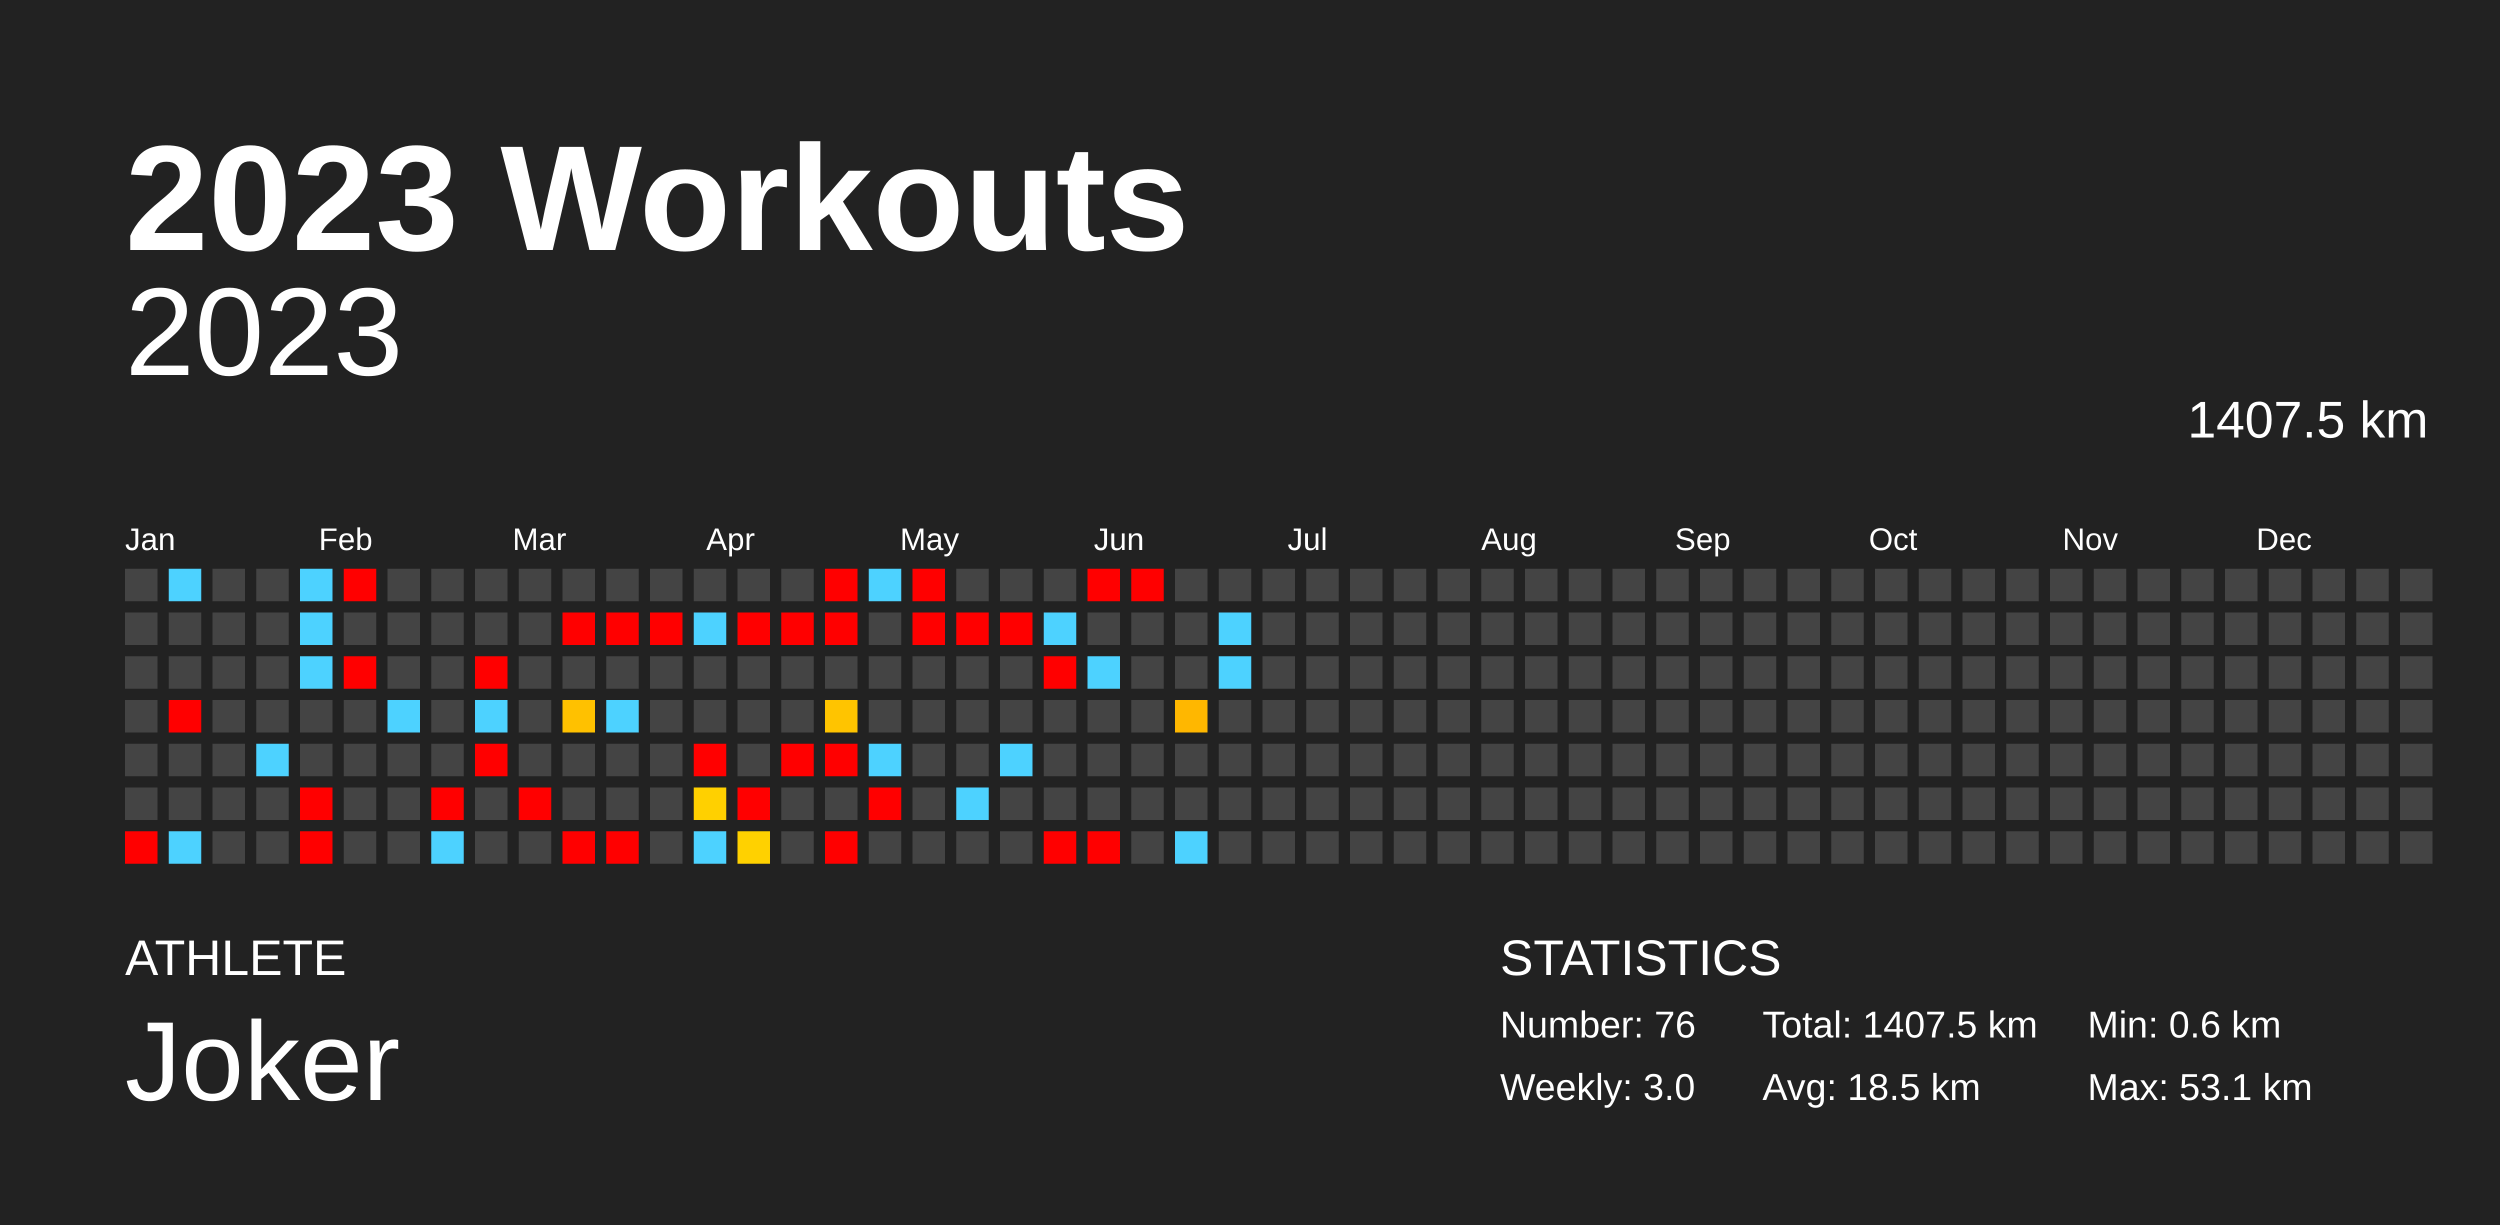
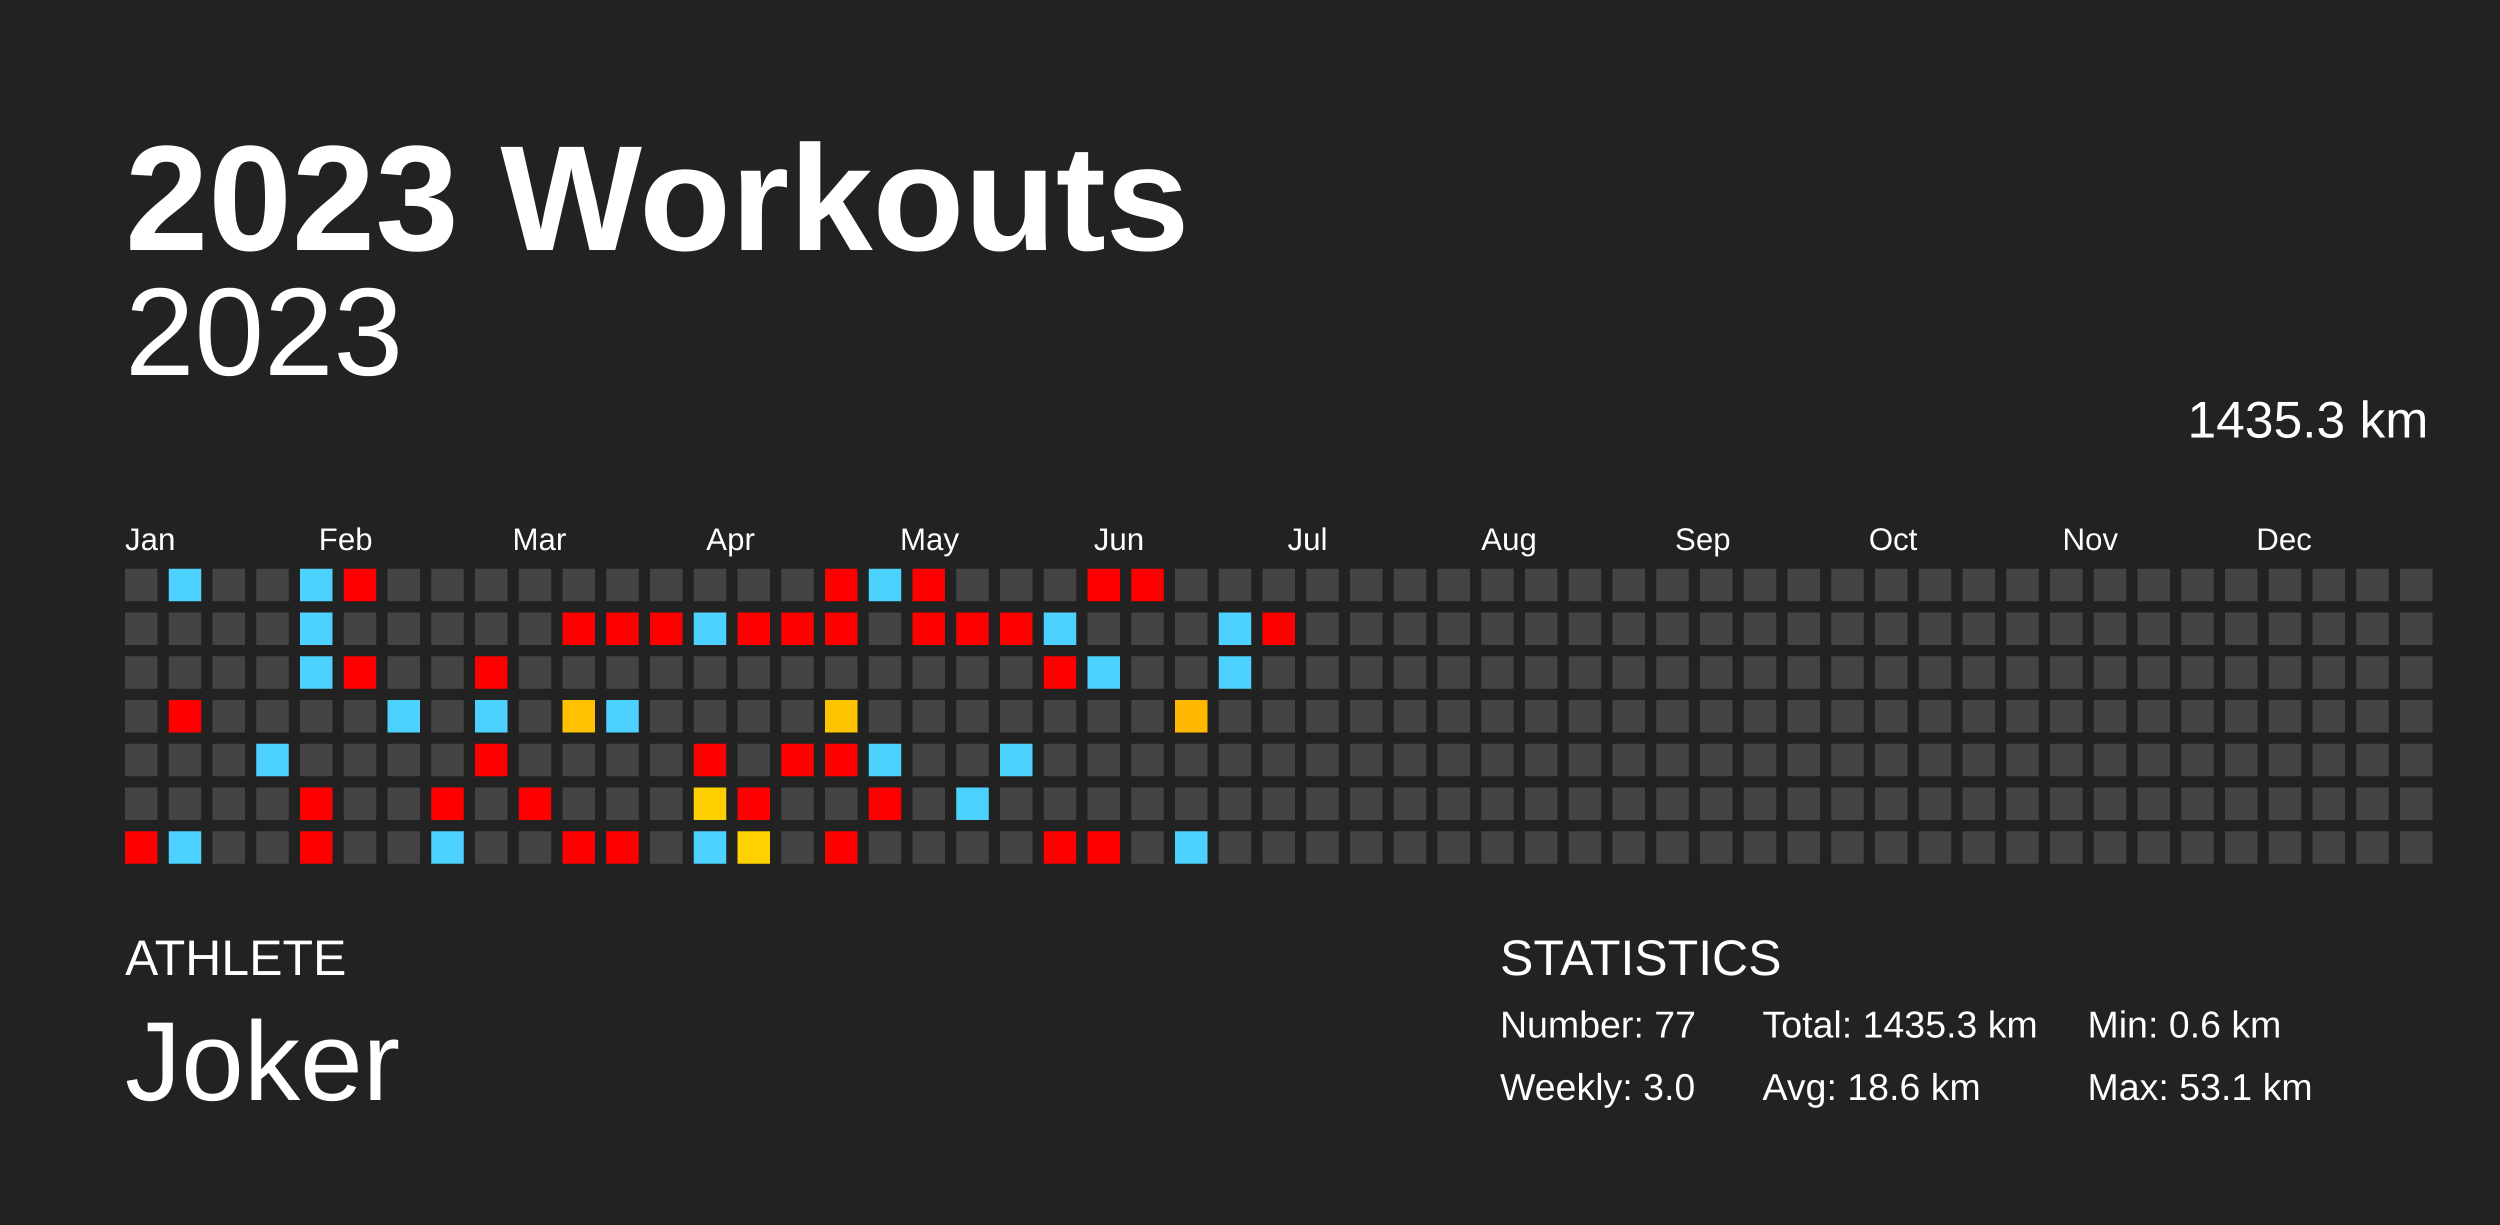
<svg xmlns="http://www.w3.org/2000/svg" baseProfile="full" height="98mm" version="1.1" viewBox="0,0,200,98" width="200mm">
  <defs />
  <rect fill="#222222" height="98" width="200" x="0" y="0" />
  <text fill="#FFFFFF" style="font-size:12px; font-family:Arial; font-weight:bold;" x="10" y="20">2023 Workouts</text>
  <text fill="#FFFFFF" style="font-size:4px; font-family:Arial" x="10" y="78">ATHLETE</text>
  <text fill="#FFFFFF" style="font-size:9px; font-family:Arial" x="10" y="88">Joker</text>
  <text fill="#FFFFFF" style="font-size:4px; font-family:Arial" x="120" y="78">STATISTICS</text>
-   <text fill="#FFFFFF" style="font-size:3px; font-family:Arial" x="120" y="83">Number: 76</text>
+   <text fill="#FFFFFF" style="font-size:3px; font-family:Arial" x="120" y="83">Number: 77</text>
  <text fill="#FFFFFF" style="font-size:3px; font-family:Arial" x="120" y="88">Weekly: 3.0</text>
-   <text fill="#FFFFFF" style="font-size:3px; font-family:Arial" x="141" y="83">Total: 1407.5 km</text>
-   <text fill="#FFFFFF" style="font-size:3px; font-family:Arial" x="141" y="88">Avg: 18.5 km</text>
+   <text fill="#FFFFFF" style="font-size:3px; font-family:Arial" x="141" y="83">Total: 1435.3 km</text>
+   <text fill="#FFFFFF" style="font-size:3px; font-family:Arial" x="141" y="88">Avg: 18.6 km</text>
  <text fill="#FFFFFF" style="font-size:3px; font-family:Arial" x="167" y="83">Min: 0.6 km</text>
  <text fill="#FFFFFF" style="font-size:3px; font-family:Arial" x="167" y="88">Max: 53.1 km</text>
  <text alignment-baseline="hanging" fill="#FFFFFF" style="font-size:10.0px; font-family:Arial;" x="10" y="30">2023</text>
-   <text alignment-baseline="hanging" fill="#FFFFFF" style="font-size:4.125px; font-family:Arial;" x="175" y="35">1407.5 km</text>
+   <text alignment-baseline="hanging" fill="#FFFFFF" style="font-size:4.125px; font-family:Arial;" x="175" y="35">1435.3 km</text>
  <text fill="#FFFFFF" style="font-size:2.5px; font-family:Arial" x="10.0" y="44">Jan</text>
  <text fill="#FFFFFF" style="font-size:2.5px; font-family:Arial" x="25.5" y="44">Feb</text>
  <text fill="#FFFFFF" style="font-size:2.5px; font-family:Arial" x="41.0" y="44">Mar</text>
  <text fill="#FFFFFF" style="font-size:2.5px; font-family:Arial" x="56.5" y="44">Apr</text>
  <text fill="#FFFFFF" style="font-size:2.5px; font-family:Arial" x="72.0" y="44">May</text>
  <text fill="#FFFFFF" style="font-size:2.5px; font-family:Arial" x="87.5" y="44">Jun</text>
  <text fill="#FFFFFF" style="font-size:2.5px; font-family:Arial" x="103.0" y="44">Jul</text>
  <text fill="#FFFFFF" style="font-size:2.5px; font-family:Arial" x="118.5" y="44">Aug</text>
  <text fill="#FFFFFF" style="font-size:2.5px; font-family:Arial" x="134.0" y="44">Sep</text>
  <text fill="#FFFFFF" style="font-size:2.5px; font-family:Arial" x="149.5" y="44">Oct</text>
  <text fill="#FFFFFF" style="font-size:2.5px; font-family:Arial" x="165.0" y="44">Nov</text>
  <text fill="#FFFFFF" style="font-size:2.5px; font-family:Arial" x="180.5" y="44">Dec</text>
  <rect fill="#444444" height="2.6" width="2.6" x="10.0" y="45.5" />
  <rect fill="#444444" height="2.6" width="2.6" x="10.0" y="49.0" />
  <rect fill="#444444" height="2.6" width="2.6" x="10.0" y="52.5" />
  <rect fill="#444444" height="2.6" width="2.6" x="10.0" y="56.0" />
  <rect fill="#444444" height="2.6" width="2.6" x="10.0" y="59.5" />
  <rect fill="#444444" height="2.6" width="2.6" x="10.0" y="63.0" />
  <rect fill="red" height="2.6" width="2.6" x="10.0" y="66.5" />
  <rect fill="#4dd2ff" height="2.6" width="2.6" x="13.5" y="45.5" />
  <rect fill="#444444" height="2.6" width="2.6" x="13.5" y="49.0" />
  <rect fill="#444444" height="2.6" width="2.6" x="13.5" y="52.5" />
  <rect fill="red" height="2.6" width="2.6" x="13.5" y="56.0" />
  <rect fill="#444444" height="2.6" width="2.6" x="13.5" y="59.5" />
  <rect fill="#444444" height="2.6" width="2.6" x="13.5" y="63.0" />
  <rect fill="#4dd2ff" height="2.6" width="2.6" x="13.5" y="66.5" />
  <rect fill="#444444" height="2.6" width="2.6" x="17.0" y="45.5" />
  <rect fill="#444444" height="2.6" width="2.6" x="17.0" y="49.0" />
  <rect fill="#444444" height="2.6" width="2.6" x="17.0" y="52.5" />
  <rect fill="#444444" height="2.6" width="2.6" x="17.0" y="56.0" />
  <rect fill="#444444" height="2.6" width="2.6" x="17.0" y="59.5" />
  <rect fill="#444444" height="2.6" width="2.6" x="17.0" y="63.0" />
  <rect fill="#444444" height="2.6" width="2.6" x="17.0" y="66.5" />
  <rect fill="#444444" height="2.6" width="2.6" x="20.5" y="45.5" />
  <rect fill="#444444" height="2.6" width="2.6" x="20.5" y="49.0" />
  <rect fill="#444444" height="2.6" width="2.6" x="20.5" y="52.5" />
  <rect fill="#444444" height="2.6" width="2.6" x="20.5" y="56.0" />
  <rect fill="#4dd2ff" height="2.6" width="2.6" x="20.5" y="59.5" />
  <rect fill="#444444" height="2.6" width="2.6" x="20.5" y="63.0" />
  <rect fill="#444444" height="2.6" width="2.6" x="20.5" y="66.5" />
  <rect fill="#4dd2ff" height="2.6" width="2.6" x="24.0" y="45.5" />
  <rect fill="#4dd2ff" height="2.6" width="2.6" x="24.0" y="49.0" />
  <rect fill="#4dd2ff" height="2.6" width="2.6" x="24.0" y="52.5" />
  <rect fill="#444444" height="2.6" width="2.6" x="24.0" y="56.0" />
  <rect fill="#444444" height="2.6" width="2.6" x="24.0" y="59.5" />
  <rect fill="red" height="2.6" width="2.6" x="24.0" y="63.0" />
  <rect fill="red" height="2.6" width="2.6" x="24.0" y="66.5" />
  <rect fill="red" height="2.6" width="2.6" x="27.5" y="45.5" />
  <rect fill="#444444" height="2.6" width="2.6" x="27.5" y="49.0" />
  <rect fill="red" height="2.6" width="2.6" x="27.5" y="52.5" />
  <rect fill="#444444" height="2.6" width="2.6" x="27.5" y="56.0" />
  <rect fill="#444444" height="2.6" width="2.6" x="27.5" y="59.5" />
  <rect fill="#444444" height="2.6" width="2.6" x="27.5" y="63.0" />
  <rect fill="#444444" height="2.6" width="2.6" x="27.5" y="66.5" />
  <rect fill="#444444" height="2.6" width="2.6" x="31.0" y="45.5" />
  <rect fill="#444444" height="2.6" width="2.6" x="31.0" y="49.0" />
  <rect fill="#444444" height="2.6" width="2.6" x="31.0" y="52.5" />
  <rect fill="#4dd2ff" height="2.6" width="2.6" x="31.0" y="56.0" />
  <rect fill="#444444" height="2.6" width="2.6" x="31.0" y="59.5" />
  <rect fill="#444444" height="2.6" width="2.6" x="31.0" y="63.0" />
  <rect fill="#444444" height="2.6" width="2.6" x="31.0" y="66.5" />
  <rect fill="#444444" height="2.6" width="2.6" x="34.5" y="45.5" />
  <rect fill="#444444" height="2.6" width="2.6" x="34.5" y="49.0" />
  <rect fill="#444444" height="2.6" width="2.6" x="34.5" y="52.5" />
  <rect fill="#444444" height="2.6" width="2.6" x="34.5" y="56.0" />
  <rect fill="#444444" height="2.6" width="2.6" x="34.5" y="59.5" />
  <rect fill="red" height="2.6" width="2.6" x="34.5" y="63.0" />
  <rect fill="#4dd2ff" height="2.6" width="2.6" x="34.5" y="66.5" />
  <rect fill="#444444" height="2.6" width="2.6" x="38.0" y="45.5" />
  <rect fill="#444444" height="2.6" width="2.6" x="38.0" y="49.0" />
  <rect fill="red" height="2.6" width="2.6" x="38.0" y="52.5" />
  <rect fill="#4dd2ff" height="2.6" width="2.6" x="38.0" y="56.0" />
  <rect fill="red" height="2.6" width="2.6" x="38.0" y="59.5" />
  <rect fill="#444444" height="2.6" width="2.6" x="38.0" y="63.0" />
  <rect fill="#444444" height="2.6" width="2.6" x="38.0" y="66.5" />
  <rect fill="#444444" height="2.6" width="2.6" x="41.5" y="45.5" />
  <rect fill="#444444" height="2.6" width="2.6" x="41.5" y="49.0" />
  <rect fill="#444444" height="2.6" width="2.6" x="41.5" y="52.5" />
  <rect fill="#444444" height="2.6" width="2.6" x="41.5" y="56.0" />
  <rect fill="#444444" height="2.6" width="2.6" x="41.5" y="59.5" />
  <rect fill="red" height="2.6" width="2.6" x="41.5" y="63.0" />
  <rect fill="#444444" height="2.6" width="2.6" x="41.5" y="66.5" />
  <rect fill="#444444" height="2.6" width="2.6" x="45.0" y="45.5" />
  <rect fill="red" height="2.6" width="2.6" x="45.0" y="49.0" />
  <rect fill="#444444" height="2.6" width="2.6" x="45.0" y="52.5" />
  <rect fill="#ffc100" height="2.6" width="2.6" x="45.0" y="56.0" />
  <rect fill="#444444" height="2.6" width="2.6" x="45.0" y="59.5" />
  <rect fill="#444444" height="2.6" width="2.6" x="45.0" y="63.0" />
  <rect fill="red" height="2.6" width="2.6" x="45.0" y="66.5" />
  <rect fill="#444444" height="2.6" width="2.6" x="48.5" y="45.5" />
  <rect fill="red" height="2.6" width="2.6" x="48.5" y="49.0" />
  <rect fill="#444444" height="2.6" width="2.6" x="48.5" y="52.5" />
  <rect fill="#4dd2ff" height="2.6" width="2.6" x="48.5" y="56.0" />
  <rect fill="#444444" height="2.6" width="2.6" x="48.5" y="59.5" />
  <rect fill="#444444" height="2.6" width="2.6" x="48.5" y="63.0" />
  <rect fill="red" height="2.6" width="2.6" x="48.5" y="66.5" />
  <rect fill="#444444" height="2.6" width="2.6" x="52.0" y="45.5" />
  <rect fill="red" height="2.6" width="2.6" x="52.0" y="49.0" />
  <rect fill="#444444" height="2.6" width="2.6" x="52.0" y="52.5" />
  <rect fill="#444444" height="2.6" width="2.6" x="52.0" y="56.0" />
  <rect fill="#444444" height="2.6" width="2.6" x="52.0" y="59.5" />
  <rect fill="#444444" height="2.6" width="2.6" x="52.0" y="63.0" />
  <rect fill="#444444" height="2.6" width="2.6" x="52.0" y="66.5" />
  <rect fill="#444444" height="2.6" width="2.6" x="55.5" y="45.5" />
  <rect fill="#4dd2ff" height="2.6" width="2.6" x="55.5" y="49.0" />
  <rect fill="#444444" height="2.6" width="2.6" x="55.5" y="52.5" />
  <rect fill="#444444" height="2.6" width="2.6" x="55.5" y="56.0" />
  <rect fill="red" height="2.6" width="2.6" x="55.5" y="59.5" />
  <rect fill="#ffd000" height="2.6" width="2.6" x="55.5" y="63.0" />
  <rect fill="#4dd2ff" height="2.6" width="2.6" x="55.5" y="66.5" />
  <rect fill="#444444" height="2.6" width="2.6" x="59.0" y="45.5" />
  <rect fill="red" height="2.6" width="2.6" x="59.0" y="49.0" />
  <rect fill="#444444" height="2.6" width="2.6" x="59.0" y="52.5" />
  <rect fill="#444444" height="2.6" width="2.6" x="59.0" y="56.0" />
  <rect fill="#444444" height="2.6" width="2.6" x="59.0" y="59.5" />
  <rect fill="red" height="2.6" width="2.6" x="59.0" y="63.0" />
  <rect fill="#ffd100" height="2.6" width="2.6" x="59.0" y="66.5" />
  <rect fill="#444444" height="2.6" width="2.6" x="62.5" y="45.5" />
  <rect fill="red" height="2.6" width="2.6" x="62.5" y="49.0" />
  <rect fill="#444444" height="2.6" width="2.6" x="62.5" y="52.5" />
  <rect fill="#444444" height="2.6" width="2.6" x="62.5" y="56.0" />
  <rect fill="red" height="2.6" width="2.6" x="62.5" y="59.5" />
  <rect fill="#444444" height="2.6" width="2.6" x="62.5" y="63.0" />
  <rect fill="#444444" height="2.6" width="2.6" x="62.5" y="66.5" />
  <rect fill="red" height="2.6" width="2.6" x="66.0" y="45.5" />
  <rect fill="red" height="2.6" width="2.6" x="66.0" y="49.0" />
  <rect fill="#444444" height="2.6" width="2.6" x="66.0" y="52.5" />
  <rect fill="#ffc400" height="2.6" width="2.6" x="66.0" y="56.0" />
  <rect fill="red" height="2.6" width="2.6" x="66.0" y="59.5" />
  <rect fill="#444444" height="2.6" width="2.6" x="66.0" y="63.0" />
  <rect fill="red" height="2.6" width="2.6" x="66.0" y="66.5" />
  <rect fill="#4dd2ff" height="2.6" width="2.6" x="69.5" y="45.5" />
  <rect fill="#444444" height="2.6" width="2.6" x="69.5" y="49.0" />
  <rect fill="#444444" height="2.6" width="2.6" x="69.5" y="52.5" />
  <rect fill="#444444" height="2.6" width="2.6" x="69.5" y="56.0" />
  <rect fill="#4dd2ff" height="2.6" width="2.6" x="69.5" y="59.5" />
  <rect fill="red" height="2.6" width="2.6" x="69.5" y="63.0" />
  <rect fill="#444444" height="2.6" width="2.6" x="69.5" y="66.5" />
  <rect fill="red" height="2.6" width="2.6" x="73.0" y="45.5" />
  <rect fill="red" height="2.6" width="2.6" x="73.0" y="49.0" />
  <rect fill="#444444" height="2.6" width="2.6" x="73.0" y="52.5" />
  <rect fill="#444444" height="2.6" width="2.6" x="73.0" y="56.0" />
  <rect fill="#444444" height="2.6" width="2.6" x="73.0" y="59.5" />
  <rect fill="#444444" height="2.6" width="2.6" x="73.0" y="63.0" />
  <rect fill="#444444" height="2.6" width="2.6" x="73.0" y="66.5" />
  <rect fill="#444444" height="2.6" width="2.6" x="76.5" y="45.5" />
  <rect fill="red" height="2.6" width="2.6" x="76.5" y="49.0" />
  <rect fill="#444444" height="2.6" width="2.6" x="76.5" y="52.5" />
  <rect fill="#444444" height="2.6" width="2.6" x="76.5" y="56.0" />
  <rect fill="#444444" height="2.6" width="2.6" x="76.5" y="59.5" />
  <rect fill="#4dd2ff" height="2.6" width="2.6" x="76.5" y="63.0" />
  <rect fill="#444444" height="2.6" width="2.6" x="76.5" y="66.5" />
  <rect fill="#444444" height="2.6" width="2.6" x="80.0" y="45.5" />
  <rect fill="red" height="2.6" width="2.6" x="80.0" y="49.0" />
  <rect fill="#444444" height="2.6" width="2.6" x="80.0" y="52.5" />
  <rect fill="#444444" height="2.6" width="2.6" x="80.0" y="56.0" />
  <rect fill="#4dd2ff" height="2.6" width="2.6" x="80.0" y="59.5" />
  <rect fill="#444444" height="2.6" width="2.6" x="80.0" y="63.0" />
  <rect fill="#444444" height="2.6" width="2.6" x="80.0" y="66.5" />
  <rect fill="#444444" height="2.6" width="2.6" x="83.5" y="45.5" />
  <rect fill="#4dd2ff" height="2.6" width="2.6" x="83.5" y="49.0" />
  <rect fill="red" height="2.6" width="2.6" x="83.5" y="52.5" />
  <rect fill="#444444" height="2.6" width="2.6" x="83.5" y="56.0" />
  <rect fill="#444444" height="2.6" width="2.6" x="83.5" y="59.5" />
  <rect fill="#444444" height="2.6" width="2.6" x="83.5" y="63.0" />
  <rect fill="red" height="2.6" width="2.6" x="83.5" y="66.5" />
  <rect fill="red" height="2.6" width="2.6" x="87.0" y="45.5" />
  <rect fill="#444444" height="2.6" width="2.6" x="87.0" y="49.0" />
  <rect fill="#4dd2ff" height="2.6" width="2.6" x="87.0" y="52.5" />
  <rect fill="#444444" height="2.6" width="2.6" x="87.0" y="56.0" />
  <rect fill="#444444" height="2.6" width="2.6" x="87.0" y="59.5" />
  <rect fill="#444444" height="2.6" width="2.6" x="87.0" y="63.0" />
  <rect fill="red" height="2.6" width="2.6" x="87.0" y="66.5" />
  <rect fill="red" height="2.6" width="2.6" x="90.5" y="45.5" />
  <rect fill="#444444" height="2.6" width="2.6" x="90.5" y="49.0" />
  <rect fill="#444444" height="2.6" width="2.6" x="90.5" y="52.5" />
  <rect fill="#444444" height="2.6" width="2.6" x="90.5" y="56.0" />
  <rect fill="#444444" height="2.6" width="2.6" x="90.5" y="59.5" />
  <rect fill="#444444" height="2.6" width="2.6" x="90.5" y="63.0" />
  <rect fill="#444444" height="2.6" width="2.6" x="90.5" y="66.5" />
  <rect fill="#444444" height="2.6" width="2.6" x="94.0" y="45.5" />
  <rect fill="#444444" height="2.6" width="2.6" x="94.0" y="49.0" />
  <rect fill="#444444" height="2.6" width="2.6" x="94.0" y="52.5" />
  <rect fill="#ffb700" height="2.6" width="2.6" x="94.0" y="56.0" />
  <rect fill="#444444" height="2.6" width="2.6" x="94.0" y="59.5" />
  <rect fill="#444444" height="2.6" width="2.6" x="94.0" y="63.0" />
  <rect fill="#4dd2ff" height="2.6" width="2.6" x="94.0" y="66.5" />
  <rect fill="#444444" height="2.6" width="2.6" x="97.5" y="45.5" />
  <rect fill="#4dd2ff" height="2.6" width="2.6" x="97.5" y="49.0" />
  <rect fill="#4dd2ff" height="2.6" width="2.6" x="97.5" y="52.5" />
  <rect fill="#444444" height="2.6" width="2.6" x="97.5" y="56.0" />
  <rect fill="#444444" height="2.6" width="2.6" x="97.5" y="59.5" />
  <rect fill="#444444" height="2.6" width="2.6" x="97.5" y="63.0" />
  <rect fill="#444444" height="2.6" width="2.6" x="97.5" y="66.5" />
  <rect fill="#444444" height="2.6" width="2.6" x="101.0" y="45.5" />
-   <rect fill="#444444" height="2.6" width="2.6" x="101.0" y="49.0" />
+   <rect fill="red" height="2.6" width="2.6" x="101.0" y="49.0" />
  <rect fill="#444444" height="2.6" width="2.6" x="101.0" y="52.5" />
  <rect fill="#444444" height="2.6" width="2.6" x="101.0" y="56.0" />
  <rect fill="#444444" height="2.6" width="2.6" x="101.0" y="59.5" />
  <rect fill="#444444" height="2.6" width="2.6" x="101.0" y="63.0" />
  <rect fill="#444444" height="2.6" width="2.6" x="101.0" y="66.5" />
  <rect fill="#444444" height="2.6" width="2.6" x="104.5" y="45.5" />
  <rect fill="#444444" height="2.6" width="2.6" x="104.5" y="49.0" />
  <rect fill="#444444" height="2.6" width="2.6" x="104.5" y="52.5" />
  <rect fill="#444444" height="2.6" width="2.6" x="104.5" y="56.0" />
  <rect fill="#444444" height="2.6" width="2.6" x="104.5" y="59.5" />
  <rect fill="#444444" height="2.6" width="2.6" x="104.5" y="63.0" />
  <rect fill="#444444" height="2.6" width="2.6" x="104.5" y="66.5" />
  <rect fill="#444444" height="2.6" width="2.6" x="108.0" y="45.5" />
  <rect fill="#444444" height="2.6" width="2.6" x="108.0" y="49.0" />
  <rect fill="#444444" height="2.6" width="2.6" x="108.0" y="52.5" />
  <rect fill="#444444" height="2.6" width="2.6" x="108.0" y="56.0" />
  <rect fill="#444444" height="2.6" width="2.6" x="108.0" y="59.5" />
  <rect fill="#444444" height="2.6" width="2.6" x="108.0" y="63.0" />
  <rect fill="#444444" height="2.6" width="2.6" x="108.0" y="66.5" />
  <rect fill="#444444" height="2.6" width="2.6" x="111.5" y="45.5" />
  <rect fill="#444444" height="2.6" width="2.6" x="111.5" y="49.0" />
  <rect fill="#444444" height="2.6" width="2.6" x="111.5" y="52.5" />
  <rect fill="#444444" height="2.6" width="2.6" x="111.5" y="56.0" />
  <rect fill="#444444" height="2.6" width="2.6" x="111.5" y="59.5" />
  <rect fill="#444444" height="2.6" width="2.6" x="111.5" y="63.0" />
  <rect fill="#444444" height="2.6" width="2.6" x="111.5" y="66.5" />
  <rect fill="#444444" height="2.6" width="2.6" x="115.0" y="45.5" />
  <rect fill="#444444" height="2.6" width="2.6" x="115.0" y="49.0" />
  <rect fill="#444444" height="2.6" width="2.6" x="115.0" y="52.5" />
  <rect fill="#444444" height="2.6" width="2.6" x="115.0" y="56.0" />
  <rect fill="#444444" height="2.6" width="2.6" x="115.0" y="59.5" />
  <rect fill="#444444" height="2.6" width="2.6" x="115.0" y="63.0" />
  <rect fill="#444444" height="2.6" width="2.6" x="115.0" y="66.5" />
  <rect fill="#444444" height="2.6" width="2.6" x="118.5" y="45.5" />
  <rect fill="#444444" height="2.6" width="2.6" x="118.5" y="49.0" />
  <rect fill="#444444" height="2.6" width="2.6" x="118.5" y="52.5" />
  <rect fill="#444444" height="2.6" width="2.6" x="118.5" y="56.0" />
  <rect fill="#444444" height="2.6" width="2.6" x="118.5" y="59.5" />
  <rect fill="#444444" height="2.6" width="2.6" x="118.5" y="63.0" />
  <rect fill="#444444" height="2.6" width="2.6" x="118.5" y="66.5" />
  <rect fill="#444444" height="2.6" width="2.6" x="122.0" y="45.5" />
  <rect fill="#444444" height="2.6" width="2.6" x="122.0" y="49.0" />
  <rect fill="#444444" height="2.6" width="2.6" x="122.0" y="52.5" />
  <rect fill="#444444" height="2.6" width="2.6" x="122.0" y="56.0" />
  <rect fill="#444444" height="2.6" width="2.6" x="122.0" y="59.5" />
  <rect fill="#444444" height="2.6" width="2.6" x="122.0" y="63.0" />
  <rect fill="#444444" height="2.6" width="2.6" x="122.0" y="66.5" />
  <rect fill="#444444" height="2.6" width="2.6" x="125.5" y="45.5" />
  <rect fill="#444444" height="2.6" width="2.6" x="125.5" y="49.0" />
  <rect fill="#444444" height="2.6" width="2.6" x="125.5" y="52.5" />
  <rect fill="#444444" height="2.6" width="2.6" x="125.5" y="56.0" />
  <rect fill="#444444" height="2.6" width="2.6" x="125.5" y="59.5" />
  <rect fill="#444444" height="2.6" width="2.6" x="125.5" y="63.0" />
  <rect fill="#444444" height="2.6" width="2.6" x="125.5" y="66.5" />
  <rect fill="#444444" height="2.6" width="2.6" x="129.0" y="45.5" />
  <rect fill="#444444" height="2.6" width="2.6" x="129.0" y="49.0" />
  <rect fill="#444444" height="2.6" width="2.6" x="129.0" y="52.5" />
  <rect fill="#444444" height="2.6" width="2.6" x="129.0" y="56.0" />
  <rect fill="#444444" height="2.6" width="2.6" x="129.0" y="59.5" />
  <rect fill="#444444" height="2.6" width="2.6" x="129.0" y="63.0" />
  <rect fill="#444444" height="2.6" width="2.6" x="129.0" y="66.5" />
  <rect fill="#444444" height="2.6" width="2.6" x="132.5" y="45.5" />
  <rect fill="#444444" height="2.6" width="2.6" x="132.5" y="49.0" />
  <rect fill="#444444" height="2.6" width="2.6" x="132.5" y="52.5" />
  <rect fill="#444444" height="2.6" width="2.6" x="132.5" y="56.0" />
  <rect fill="#444444" height="2.6" width="2.6" x="132.5" y="59.5" />
  <rect fill="#444444" height="2.6" width="2.6" x="132.5" y="63.0" />
  <rect fill="#444444" height="2.6" width="2.6" x="132.5" y="66.5" />
  <rect fill="#444444" height="2.6" width="2.6" x="136.0" y="45.5" />
  <rect fill="#444444" height="2.6" width="2.6" x="136.0" y="49.0" />
  <rect fill="#444444" height="2.6" width="2.6" x="136.0" y="52.5" />
  <rect fill="#444444" height="2.6" width="2.6" x="136.0" y="56.0" />
  <rect fill="#444444" height="2.6" width="2.6" x="136.0" y="59.5" />
  <rect fill="#444444" height="2.6" width="2.6" x="136.0" y="63.0" />
  <rect fill="#444444" height="2.6" width="2.6" x="136.0" y="66.5" />
  <rect fill="#444444" height="2.6" width="2.6" x="139.5" y="45.5" />
  <rect fill="#444444" height="2.6" width="2.6" x="139.5" y="49.0" />
  <rect fill="#444444" height="2.6" width="2.6" x="139.5" y="52.5" />
  <rect fill="#444444" height="2.6" width="2.6" x="139.5" y="56.0" />
  <rect fill="#444444" height="2.6" width="2.6" x="139.5" y="59.5" />
  <rect fill="#444444" height="2.6" width="2.6" x="139.5" y="63.0" />
  <rect fill="#444444" height="2.6" width="2.6" x="139.5" y="66.5" />
  <rect fill="#444444" height="2.6" width="2.6" x="143.0" y="45.5" />
  <rect fill="#444444" height="2.6" width="2.6" x="143.0" y="49.0" />
  <rect fill="#444444" height="2.6" width="2.6" x="143.0" y="52.5" />
  <rect fill="#444444" height="2.6" width="2.6" x="143.0" y="56.0" />
  <rect fill="#444444" height="2.6" width="2.6" x="143.0" y="59.5" />
  <rect fill="#444444" height="2.6" width="2.6" x="143.0" y="63.0" />
  <rect fill="#444444" height="2.6" width="2.6" x="143.0" y="66.5" />
  <rect fill="#444444" height="2.6" width="2.6" x="146.5" y="45.5" />
  <rect fill="#444444" height="2.6" width="2.6" x="146.5" y="49.0" />
  <rect fill="#444444" height="2.6" width="2.6" x="146.5" y="52.5" />
  <rect fill="#444444" height="2.6" width="2.6" x="146.5" y="56.0" />
  <rect fill="#444444" height="2.6" width="2.6" x="146.5" y="59.5" />
  <rect fill="#444444" height="2.6" width="2.6" x="146.5" y="63.0" />
  <rect fill="#444444" height="2.6" width="2.6" x="146.5" y="66.5" />
  <rect fill="#444444" height="2.6" width="2.6" x="150.0" y="45.5" />
  <rect fill="#444444" height="2.6" width="2.6" x="150.0" y="49.0" />
  <rect fill="#444444" height="2.6" width="2.6" x="150.0" y="52.5" />
  <rect fill="#444444" height="2.6" width="2.6" x="150.0" y="56.0" />
  <rect fill="#444444" height="2.6" width="2.6" x="150.0" y="59.5" />
  <rect fill="#444444" height="2.6" width="2.6" x="150.0" y="63.0" />
  <rect fill="#444444" height="2.6" width="2.6" x="150.0" y="66.5" />
  <rect fill="#444444" height="2.6" width="2.6" x="153.5" y="45.5" />
  <rect fill="#444444" height="2.6" width="2.6" x="153.5" y="49.0" />
  <rect fill="#444444" height="2.6" width="2.6" x="153.5" y="52.5" />
  <rect fill="#444444" height="2.6" width="2.6" x="153.5" y="56.0" />
  <rect fill="#444444" height="2.6" width="2.6" x="153.5" y="59.5" />
  <rect fill="#444444" height="2.6" width="2.6" x="153.5" y="63.0" />
  <rect fill="#444444" height="2.6" width="2.6" x="153.5" y="66.5" />
  <rect fill="#444444" height="2.6" width="2.6" x="157.0" y="45.5" />
  <rect fill="#444444" height="2.6" width="2.6" x="157.0" y="49.0" />
  <rect fill="#444444" height="2.6" width="2.6" x="157.0" y="52.5" />
  <rect fill="#444444" height="2.6" width="2.6" x="157.0" y="56.0" />
  <rect fill="#444444" height="2.6" width="2.6" x="157.0" y="59.5" />
  <rect fill="#444444" height="2.6" width="2.6" x="157.0" y="63.0" />
  <rect fill="#444444" height="2.6" width="2.6" x="157.0" y="66.5" />
  <rect fill="#444444" height="2.6" width="2.6" x="160.5" y="45.5" />
  <rect fill="#444444" height="2.6" width="2.6" x="160.5" y="49.0" />
  <rect fill="#444444" height="2.6" width="2.6" x="160.5" y="52.5" />
  <rect fill="#444444" height="2.6" width="2.6" x="160.5" y="56.0" />
  <rect fill="#444444" height="2.6" width="2.6" x="160.5" y="59.5" />
  <rect fill="#444444" height="2.6" width="2.6" x="160.5" y="63.0" />
  <rect fill="#444444" height="2.6" width="2.6" x="160.5" y="66.5" />
  <rect fill="#444444" height="2.6" width="2.6" x="164.0" y="45.5" />
  <rect fill="#444444" height="2.6" width="2.6" x="164.0" y="49.0" />
  <rect fill="#444444" height="2.6" width="2.6" x="164.0" y="52.5" />
  <rect fill="#444444" height="2.6" width="2.6" x="164.0" y="56.0" />
  <rect fill="#444444" height="2.6" width="2.6" x="164.0" y="59.5" />
  <rect fill="#444444" height="2.6" width="2.6" x="164.0" y="63.0" />
  <rect fill="#444444" height="2.6" width="2.6" x="164.0" y="66.5" />
  <rect fill="#444444" height="2.6" width="2.6" x="167.5" y="45.5" />
  <rect fill="#444444" height="2.6" width="2.6" x="167.5" y="49.0" />
  <rect fill="#444444" height="2.6" width="2.6" x="167.5" y="52.5" />
  <rect fill="#444444" height="2.6" width="2.6" x="167.5" y="56.0" />
  <rect fill="#444444" height="2.6" width="2.6" x="167.5" y="59.5" />
  <rect fill="#444444" height="2.6" width="2.6" x="167.5" y="63.0" />
  <rect fill="#444444" height="2.6" width="2.6" x="167.5" y="66.5" />
  <rect fill="#444444" height="2.6" width="2.6" x="171.0" y="45.5" />
  <rect fill="#444444" height="2.6" width="2.6" x="171.0" y="49.0" />
  <rect fill="#444444" height="2.6" width="2.6" x="171.0" y="52.5" />
  <rect fill="#444444" height="2.6" width="2.6" x="171.0" y="56.0" />
  <rect fill="#444444" height="2.6" width="2.6" x="171.0" y="59.5" />
  <rect fill="#444444" height="2.6" width="2.6" x="171.0" y="63.0" />
  <rect fill="#444444" height="2.6" width="2.6" x="171.0" y="66.5" />
  <rect fill="#444444" height="2.6" width="2.6" x="174.5" y="45.5" />
  <rect fill="#444444" height="2.6" width="2.6" x="174.5" y="49.0" />
  <rect fill="#444444" height="2.6" width="2.6" x="174.5" y="52.5" />
  <rect fill="#444444" height="2.6" width="2.6" x="174.5" y="56.0" />
  <rect fill="#444444" height="2.6" width="2.6" x="174.5" y="59.5" />
  <rect fill="#444444" height="2.6" width="2.6" x="174.5" y="63.0" />
  <rect fill="#444444" height="2.6" width="2.6" x="174.5" y="66.5" />
  <rect fill="#444444" height="2.6" width="2.6" x="178.0" y="45.5" />
  <rect fill="#444444" height="2.6" width="2.6" x="178.0" y="49.0" />
  <rect fill="#444444" height="2.6" width="2.6" x="178.0" y="52.5" />
  <rect fill="#444444" height="2.6" width="2.6" x="178.0" y="56.0" />
  <rect fill="#444444" height="2.6" width="2.6" x="178.0" y="59.5" />
  <rect fill="#444444" height="2.6" width="2.6" x="178.0" y="63.0" />
  <rect fill="#444444" height="2.6" width="2.6" x="178.0" y="66.5" />
  <rect fill="#444444" height="2.6" width="2.6" x="181.5" y="45.5" />
  <rect fill="#444444" height="2.6" width="2.6" x="181.5" y="49.0" />
  <rect fill="#444444" height="2.6" width="2.6" x="181.5" y="52.5" />
  <rect fill="#444444" height="2.6" width="2.6" x="181.5" y="56.0" />
  <rect fill="#444444" height="2.6" width="2.6" x="181.5" y="59.5" />
  <rect fill="#444444" height="2.6" width="2.6" x="181.5" y="63.0" />
  <rect fill="#444444" height="2.6" width="2.6" x="181.5" y="66.5" />
  <rect fill="#444444" height="2.6" width="2.6" x="185.0" y="45.5" />
  <rect fill="#444444" height="2.6" width="2.6" x="185.0" y="49.0" />
  <rect fill="#444444" height="2.6" width="2.6" x="185.0" y="52.5" />
  <rect fill="#444444" height="2.6" width="2.6" x="185.0" y="56.0" />
  <rect fill="#444444" height="2.6" width="2.6" x="185.0" y="59.5" />
  <rect fill="#444444" height="2.6" width="2.6" x="185.0" y="63.0" />
  <rect fill="#444444" height="2.6" width="2.6" x="185.0" y="66.5" />
  <rect fill="#444444" height="2.6" width="2.6" x="188.5" y="45.5" />
  <rect fill="#444444" height="2.6" width="2.6" x="188.5" y="49.0" />
  <rect fill="#444444" height="2.6" width="2.6" x="188.5" y="52.5" />
  <rect fill="#444444" height="2.6" width="2.6" x="188.5" y="56.0" />
  <rect fill="#444444" height="2.6" width="2.6" x="188.5" y="59.5" />
  <rect fill="#444444" height="2.6" width="2.6" x="188.5" y="63.0" />
  <rect fill="#444444" height="2.6" width="2.6" x="188.5" y="66.5" />
  <rect fill="#444444" height="2.6" width="2.6" x="192.0" y="45.5" />
  <rect fill="#444444" height="2.6" width="2.6" x="192.0" y="49.0" />
  <rect fill="#444444" height="2.6" width="2.6" x="192.0" y="52.5" />
  <rect fill="#444444" height="2.6" width="2.6" x="192.0" y="56.0" />
  <rect fill="#444444" height="2.6" width="2.6" x="192.0" y="59.5" />
  <rect fill="#444444" height="2.6" width="2.6" x="192.0" y="63.0" />
  <rect fill="#444444" height="2.6" width="2.6" x="192.0" y="66.5" />
</svg>
